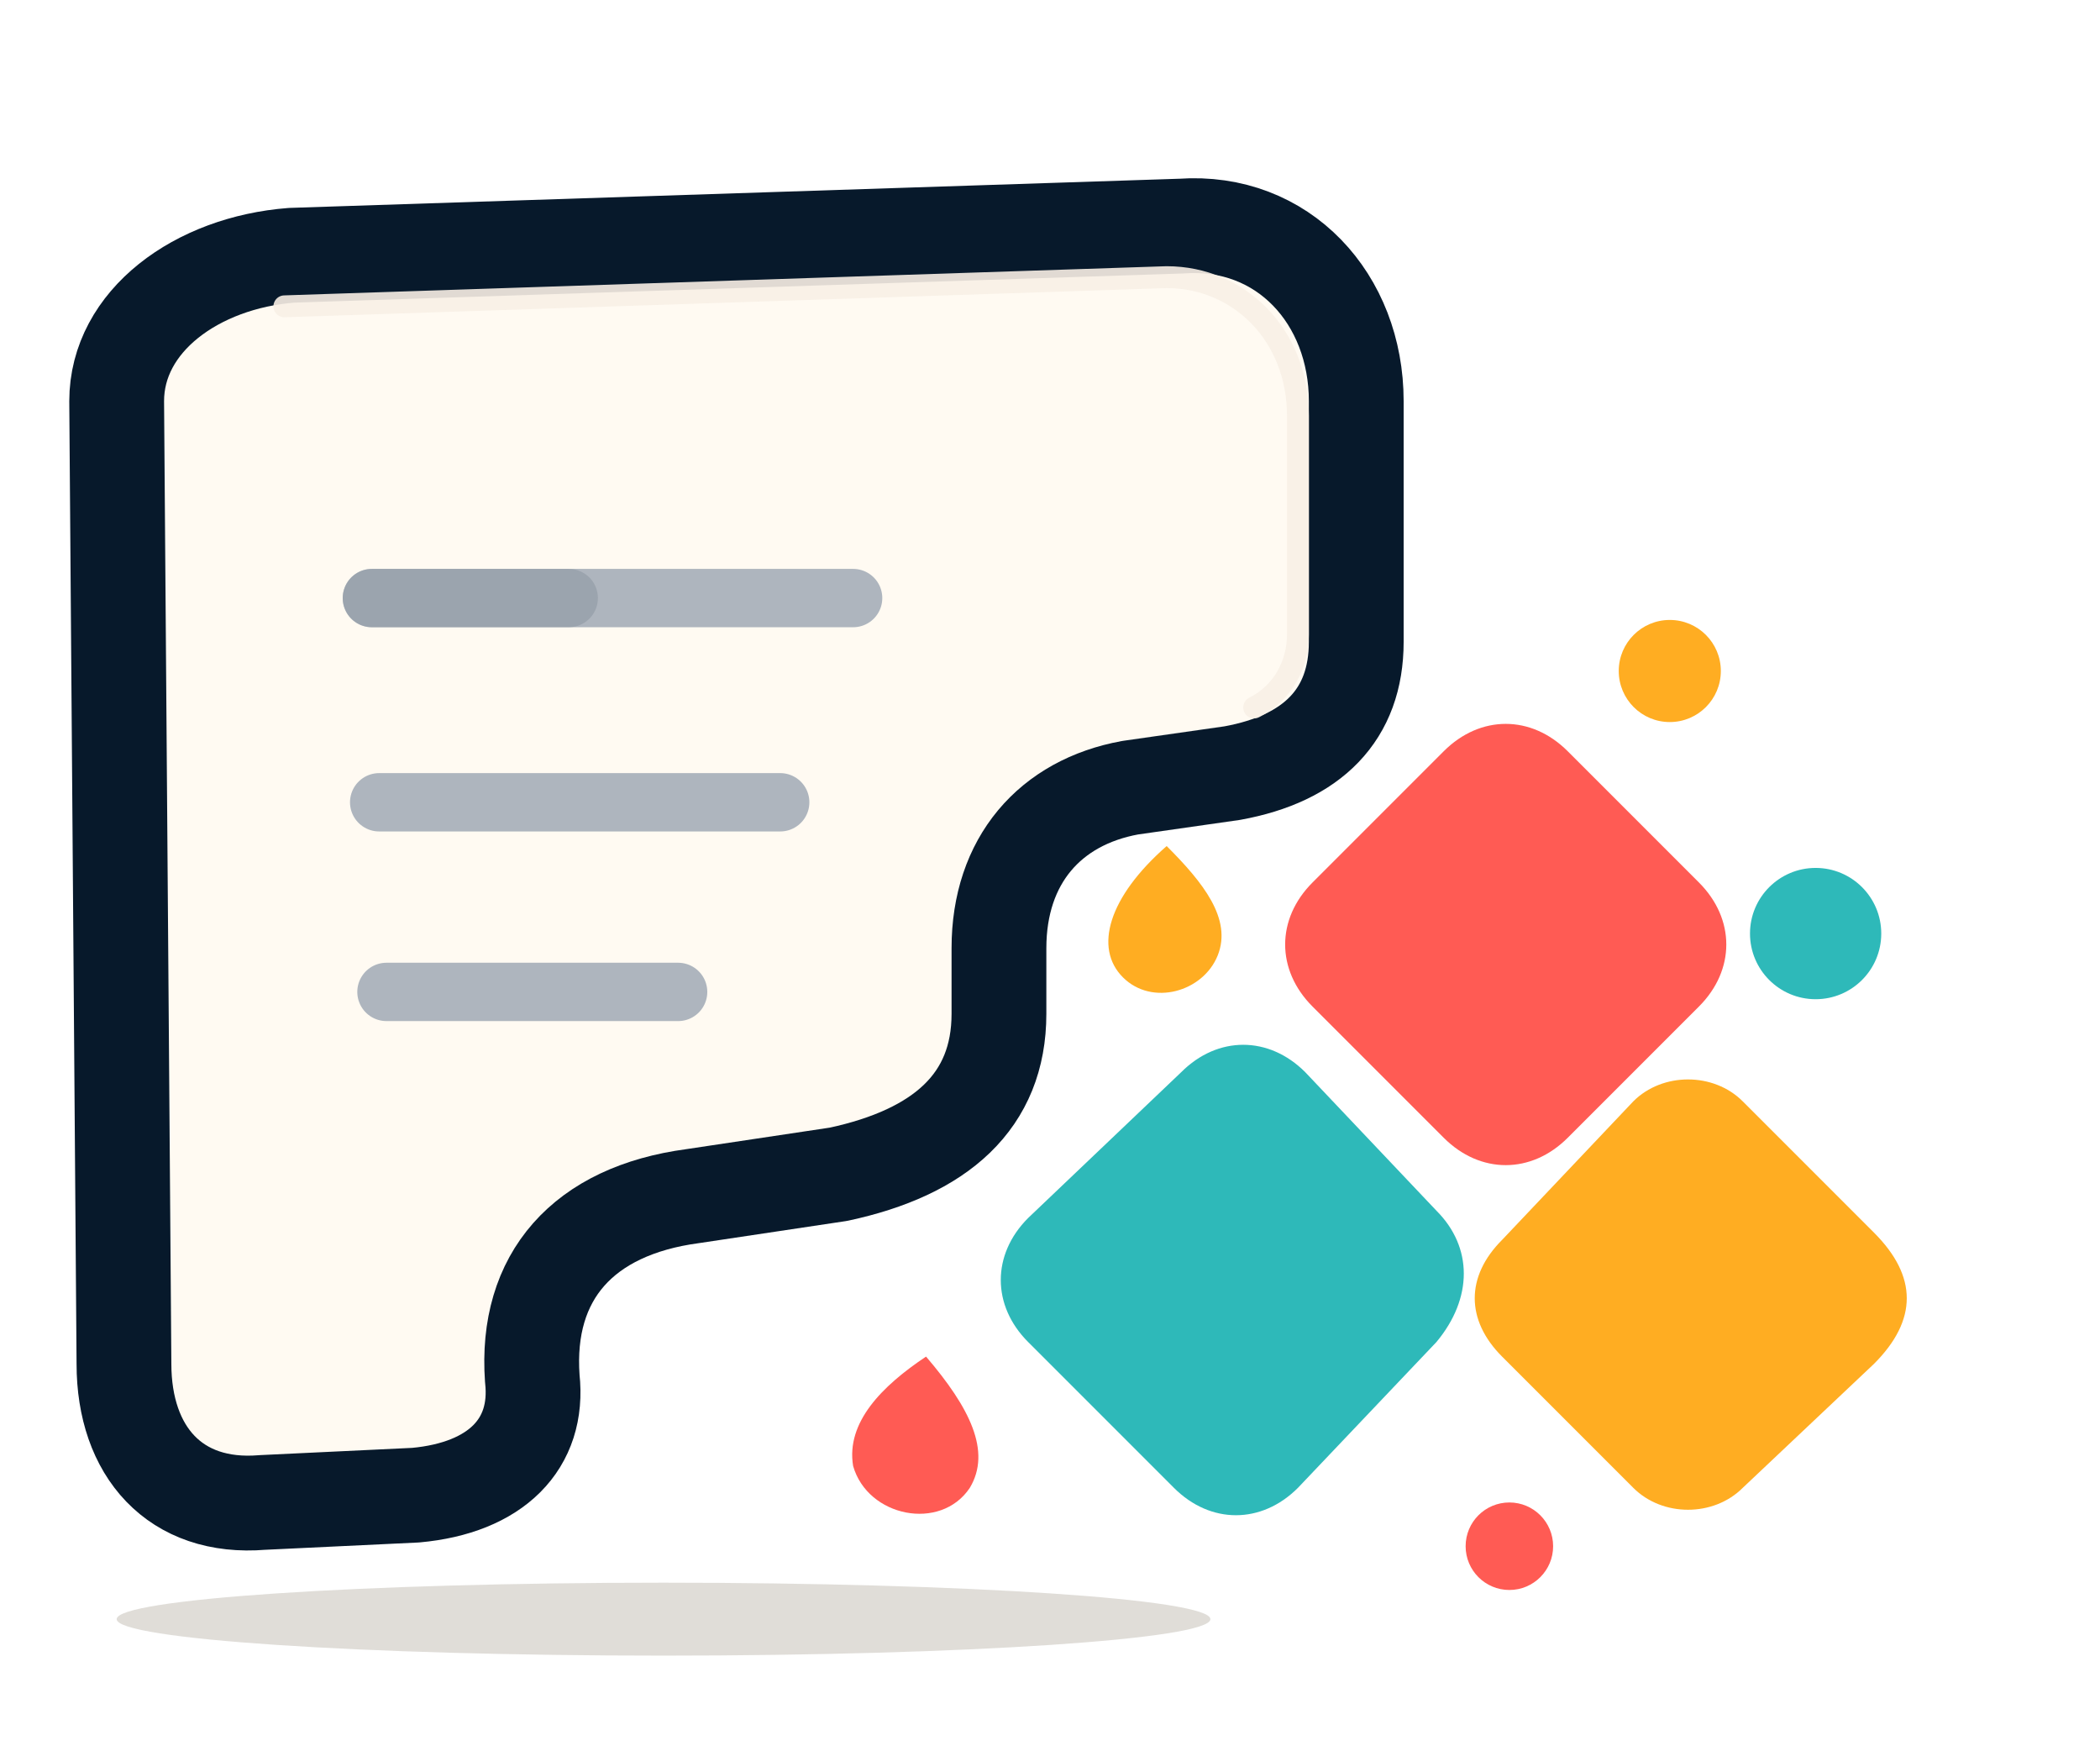
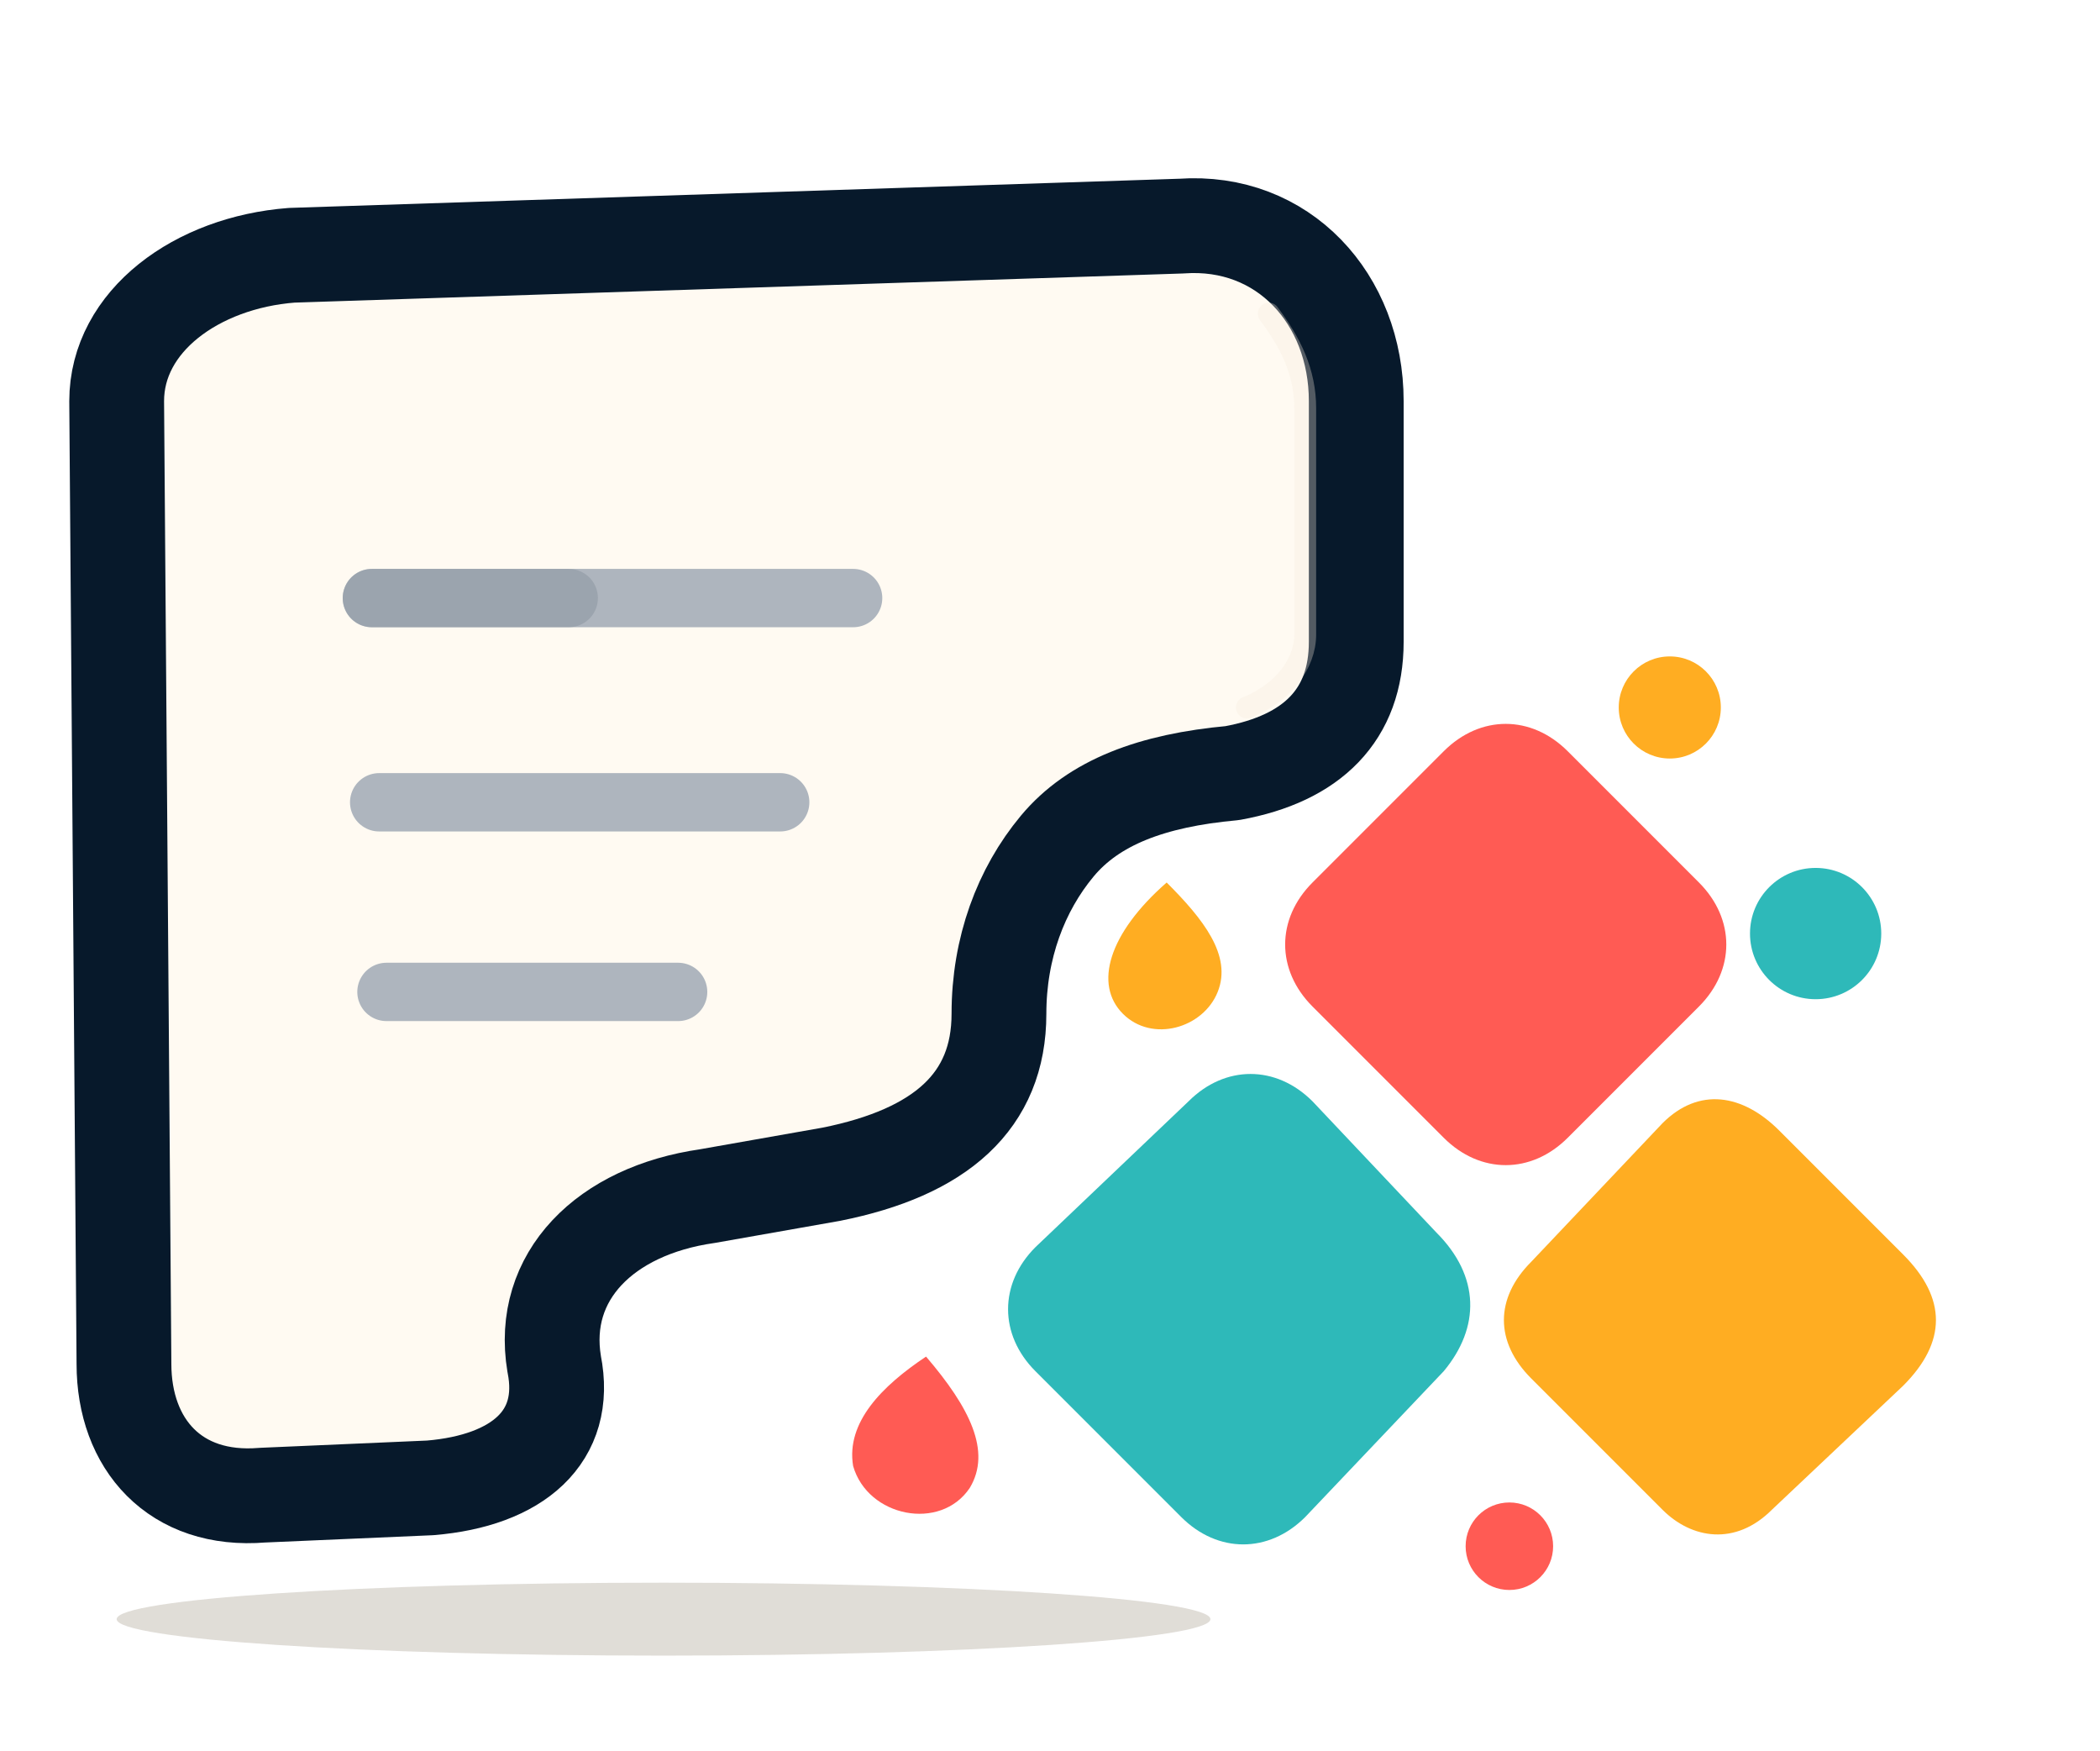
<svg xmlns="http://www.w3.org/2000/svg" viewBox="0 0 288 240" role="img" aria-labelledby="title desc">
-   <ellipse cx="91" cy="222" rx="75" ry="5" fill="#d9d6d0" opacity=".82" />
-   <path d="M40 35 162 31C176 30 186 41 186 55V88C186 98 180 104 169 106L155 108C144 110 137 118 137 130V139C137 151 129 158 115 161L95 164C80 166 72 175 73 189C74 198 68 204 57 205L36 206C24 207 17 199 17 187L16 55C16 44 27 36 40 35Z" fill="#fffaf2" stroke="#07192b" stroke-width="13" stroke-linejoin="round" />
-   <path d="M39 42 160 38C170 38 178 46 178 57V87C178 91 176 95 172 97" fill="none" stroke="#f8f0e6" stroke-width="3" stroke-linecap="round" stroke-linejoin="round" opacity=".9" />
+   <ellipse cx="91" cy="222" rx="75" ry="5" fill="#d7d3cc" opacity=".78" />
+   <path d="M40 35 162 31C176 30 186 41 186 55V88C186 98 180 104 169 106 158 107 150 110 145 116 140 122 137 130 137 139 137 151 129 158 114 161L97 164C83 166 74 175 76 187 78 197 71 203 59 204L36 205C24 206 17 198 17 187L16 55C16 44 27 36 40 35Z" fill="#fffaf2" stroke="#07192b" stroke-width="13" stroke-linejoin="round" />
+   <path d="M174 43C177 47 179 51 179 56V87C179 91 176 95 171 97" fill="none" stroke="#f4eadc" stroke-width="3" stroke-linecap="round" stroke-linejoin="round" opacity=".32" />
  <path d="M51 82h66M52 110h55M53 136h40" fill="none" stroke="#aeb5be" stroke-width="8" stroke-linecap="round" />
  <path d="M51 82h27" fill="none" stroke="#8d96a1" stroke-width="8" stroke-linecap="round" opacity=".55" />
  <path d="M198 103C203 98 210 98 215 103L233 121C238 126 238 133 233 138L215 156C210 161 203 161 198 156L180 138C175 133 175 126 180 121L198 103Z" fill="#ff5b54" />
-   <path d="M162 147C167 142 174 142 179 147L197 166C202 171 202 178 197 184L178 204C173 209 166 209 161 204L141 184C136 179 136 172 141 167L162 147Z" fill="#2eb9b9" />
-   <path d="M224 151C228 147 235 147 239 151L257 169C263 175 263 181 257 187L239 204C235 208 228 208 224 204L206 186C201 181 201 175 206 170L224 151Z" fill="#ffad22" />
+   <path d="M163 151C168 146 175 146 180 151L197 169C203 175 203 182 198 188L179 208C174 213 167 213 162 208L142 188C137 183 137 176 142 171L163 151Z" fill="#2eb9b9" />
+   <path d="M228 154C233 149 239 150 244 155L261 172C267 178 267 184 261 190L243 207C238 212 232 211 228 207L210 189C205 184 205 178 210 173L228 154Z" fill="#ffad22" />
  <circle cx="249" cy="128" r="9" fill="#2eb9b9" />
-   <path d="M160 116C165 121 169 126 167 131C165 136 158 138 154 134C150 130 152 123 160 116Z" fill="#ffad22" />
-   <circle cx="229" cy="92" r="7" fill="#ffad22" />
+   <path d="M160 121C165 126 169 131 167 136C165 141 158 143 154 139C150 135 152 128 160 121Z" fill="#ffad22" />
+   <circle cx="229" cy="97" r="7" fill="#ffad22" />
  <path d="M127 186C133 193 136 199 133 204C129 210 119 208 117 201C116 195 121 190 127 186Z" fill="#ff5b54" />
  <circle cx="207" cy="212" r="6" fill="#ff5b54" />
</svg>
